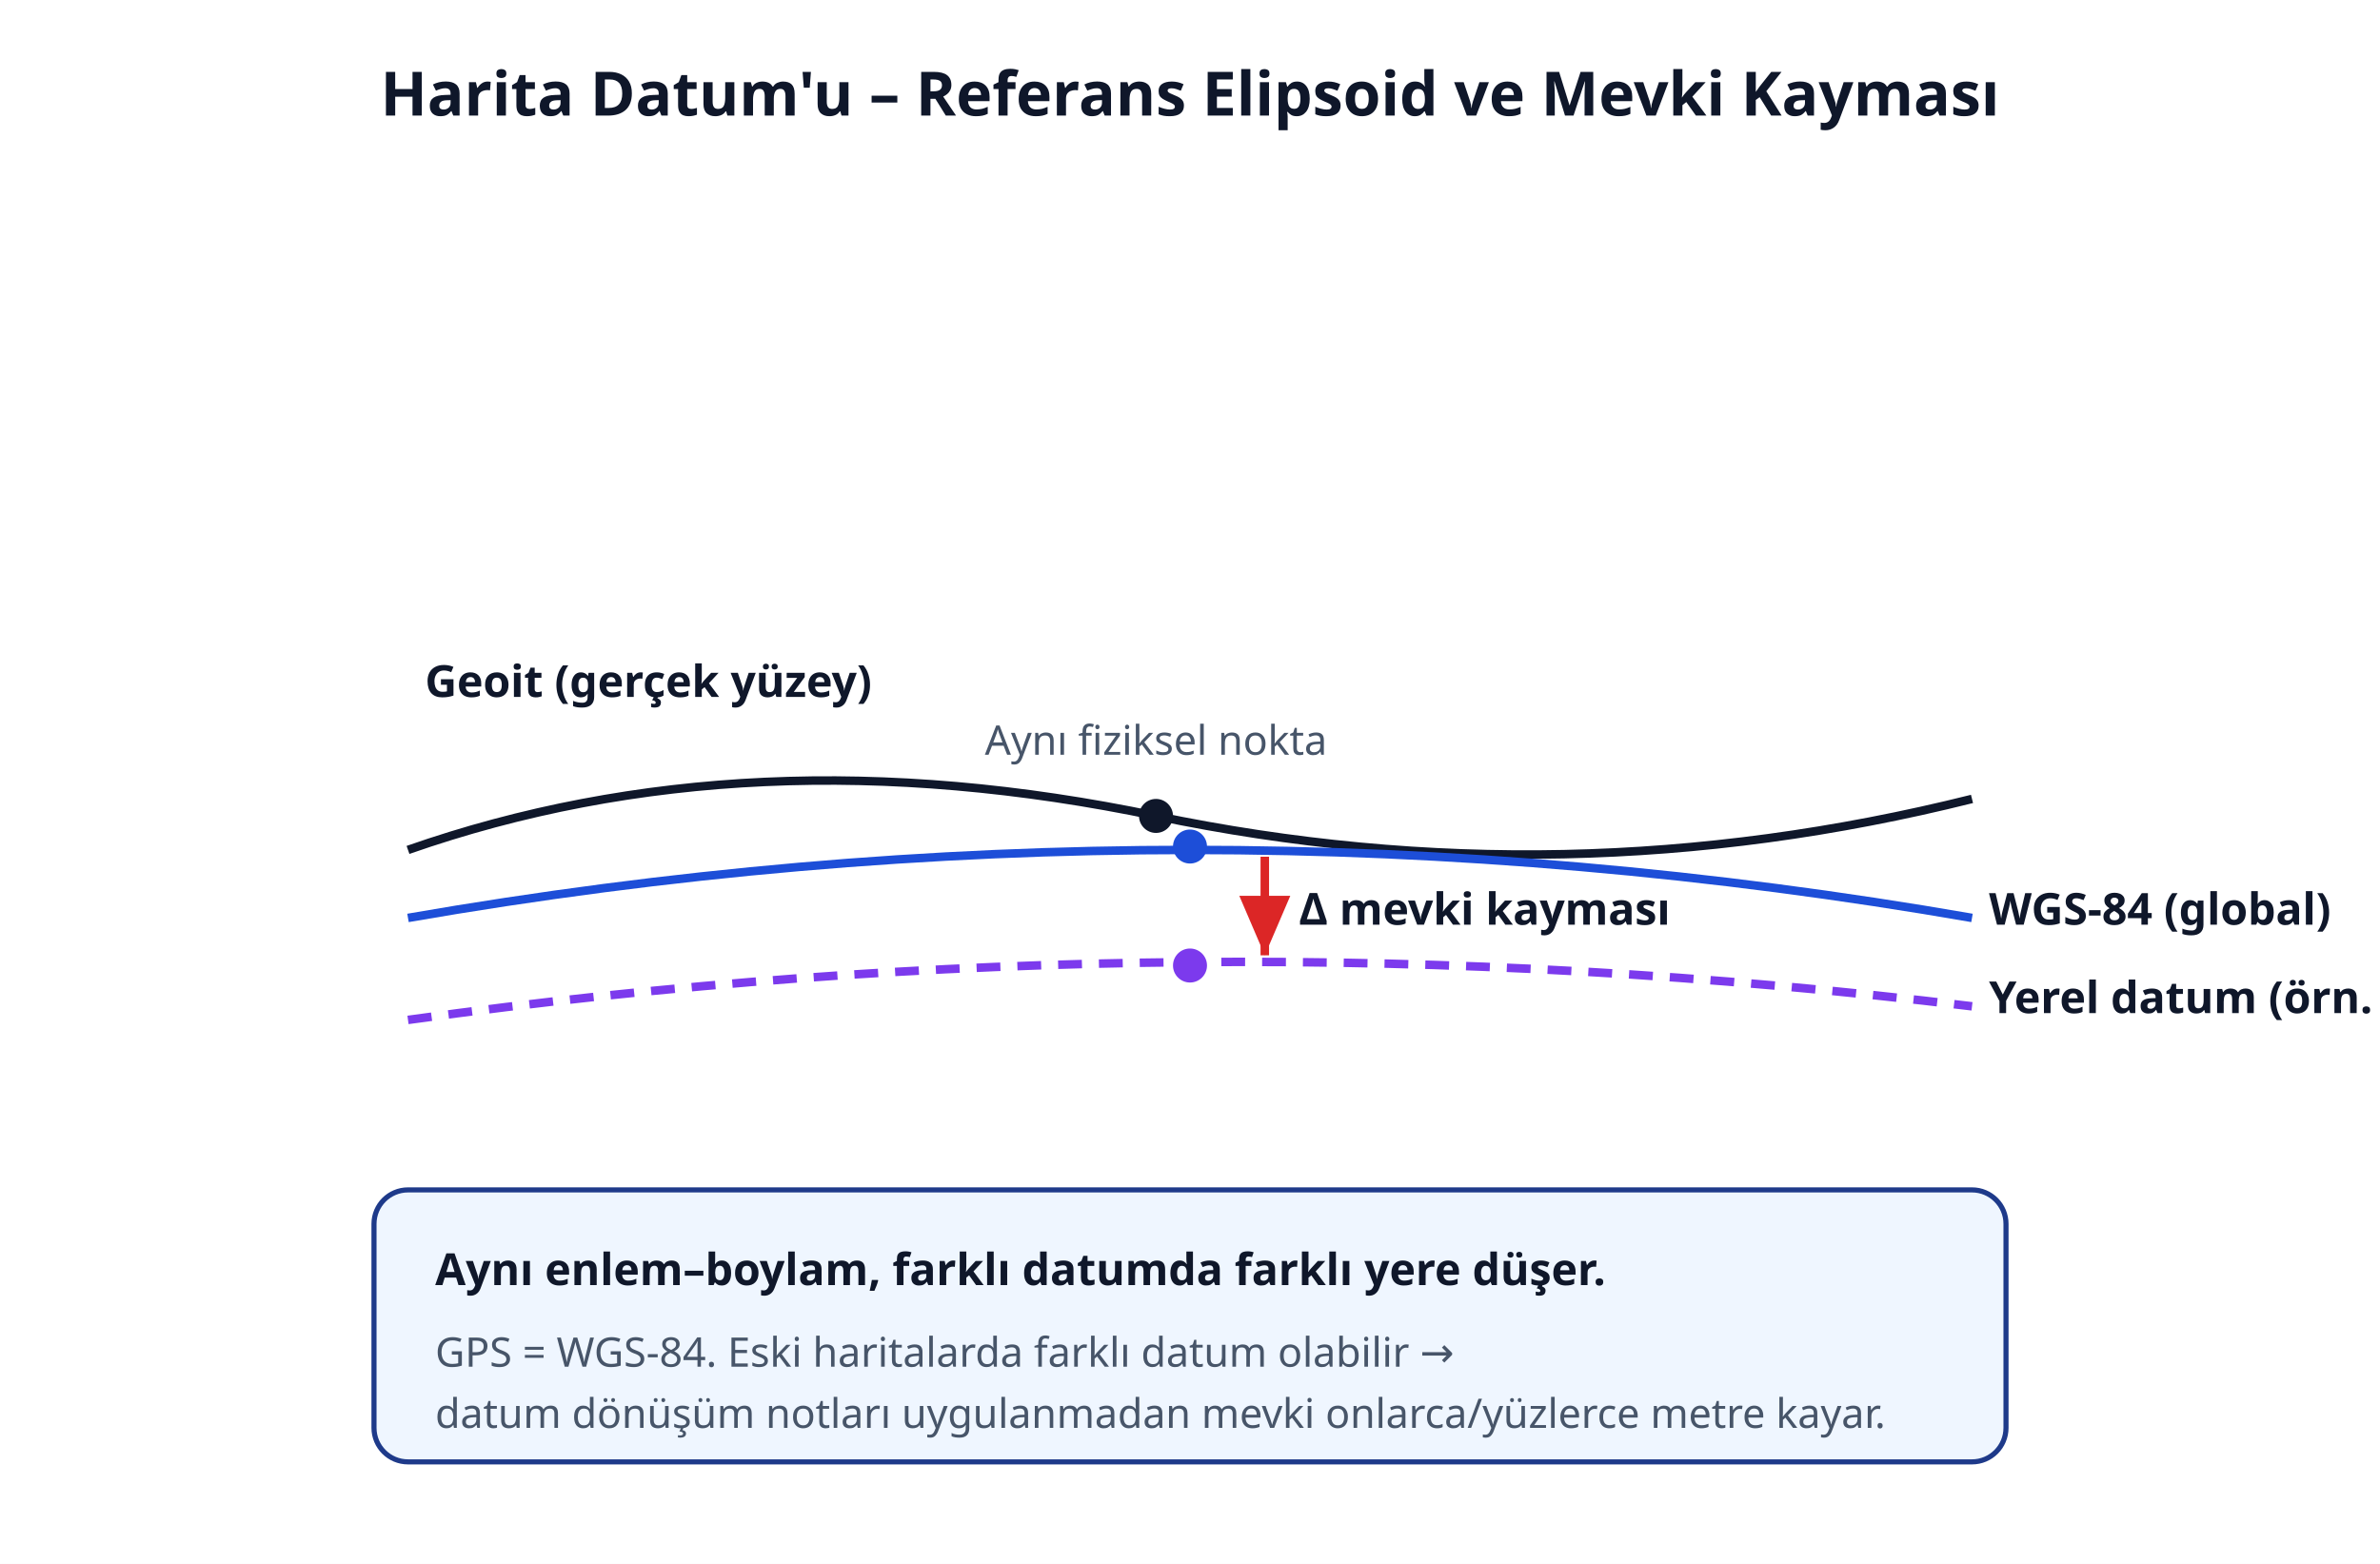
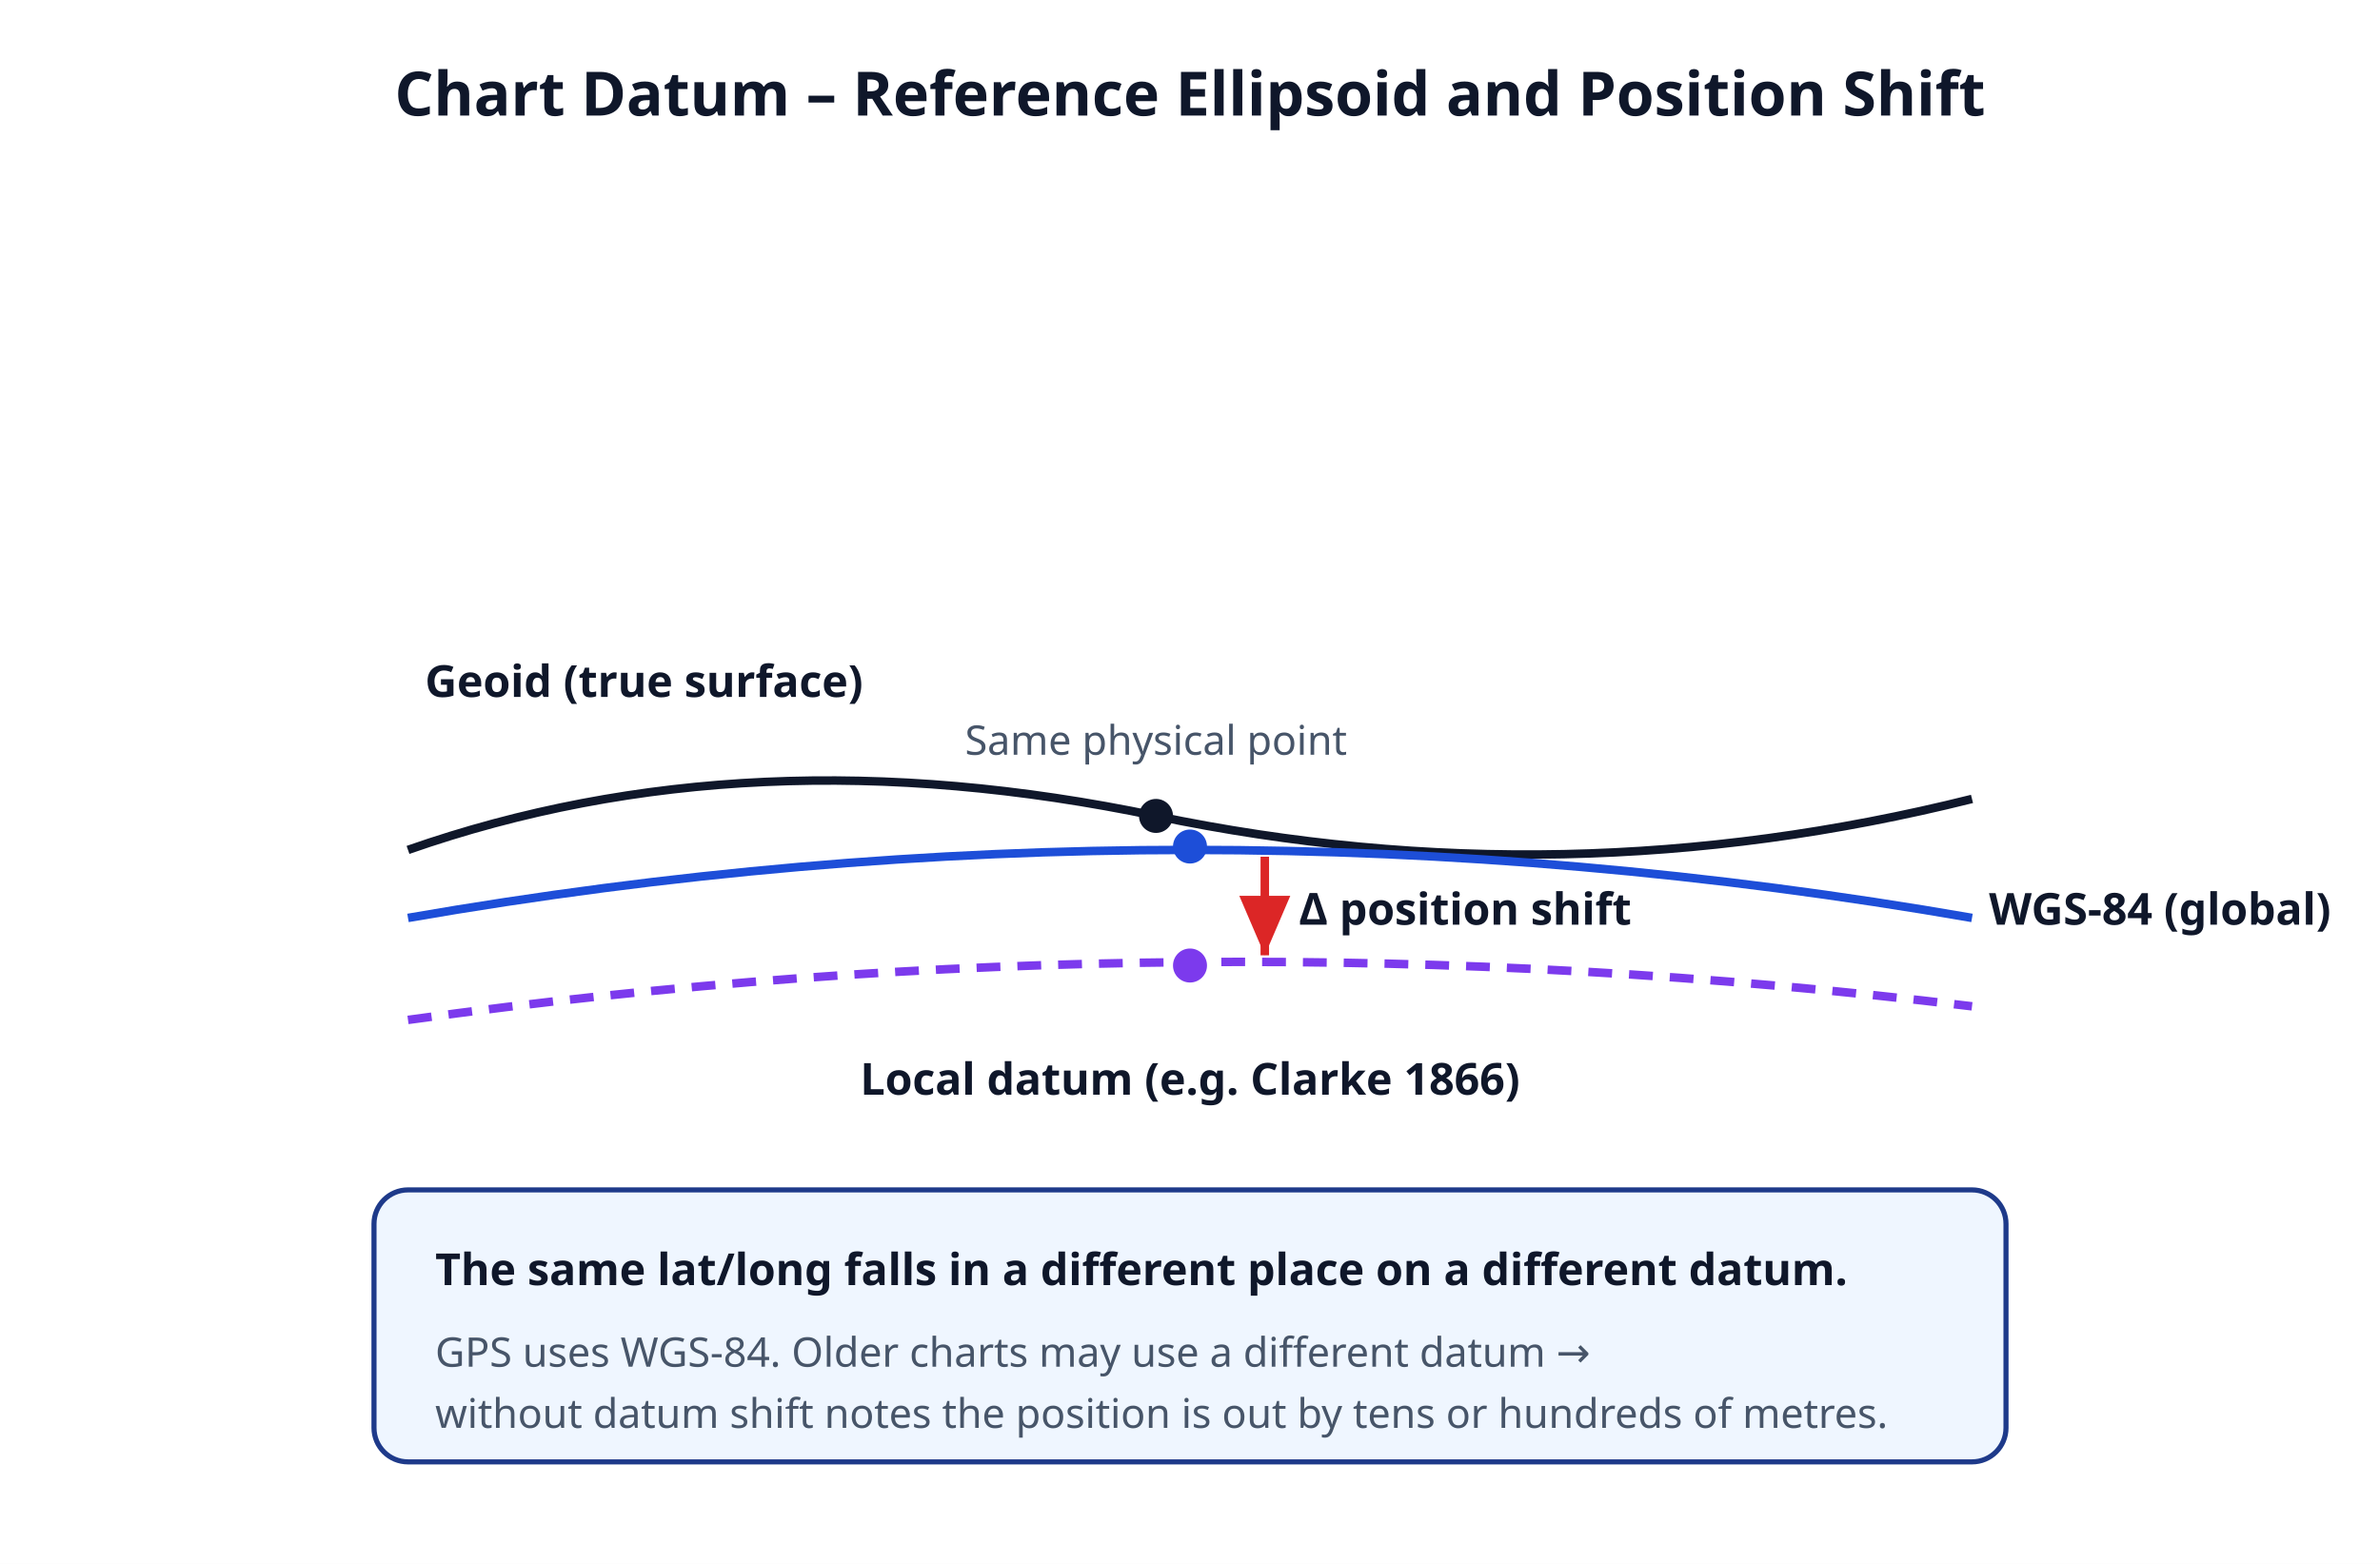
<svg xmlns="http://www.w3.org/2000/svg" viewBox="0 0 700 460">
  <defs>
    <style>
      .lbl{font:13px sans-serif;fill:#0f172a;font-weight:600}
      .ttl{font:18px sans-serif;fill:#0f172a;font-weight:700}
      .sub{font:12px sans-serif;fill:#475569}
    </style>
    <marker id="shift" markerWidth="10" markerHeight="10" refX="7" refY="3" orient="auto">
      <path d="M0,0 L7,3 L0,6 Z" fill="#dc2626" />
    </marker>
  </defs>
  <rect width="700" height="460" fill="#ffffff" />
-   <text x="350" y="34" text-anchor="middle" class="ttl">Harita Datum'u – Referans Elipsoid ve Mevki Kayması</text>
+   <text x="350" y="34" text-anchor="middle" class="ttl">Chart Datum – Reference Ellipsoid and Position Shift</text>
  <path d="M 120 250 Q 220 215 340 240 T 580 235" fill="none" stroke="#0f172a" stroke-width="2.5" />
-   <text x="125" y="205" class="lbl">Geoit (gerçek yüzey)</text>
+   <text x="125" y="205" class="lbl">Geoid (true surface)</text>
  <path d="M 120 270 Q 350 230 580 270" fill="none" stroke="#1d4ed8" stroke-width="2.5" />
  <text x="585" y="272" class="lbl" fill="#1d4ed8">WGS-84 (global)</text>
  <path d="M 120 300 Q 350 268 580 296" fill="none" stroke="#7c3aed" stroke-width="2.5" stroke-dasharray="7,5" />
-   <text x="585" y="298" class="lbl" fill="#7c3aed">Yerel datum (örn. Clarke 1866)</text>
+   <text x="350" y="322" class="lbl" fill="#7c3aed" text-anchor="middle">Local datum (e.g. Clarke 1866)</text>
  <circle cx="340" cy="240" r="5" fill="#0f172a" />
-   <text x="340" y="222" class="sub" text-anchor="middle">Aynı fiziksel nokta</text>
+   <text x="340" y="222" class="sub" text-anchor="middle">Same physical point</text>
  <circle cx="350" cy="249" r="5" fill="#1d4ed8" />
  <circle cx="350" cy="284" r="5" fill="#7c3aed" />
  <line x1="372" y1="252" x2="372" y2="281" stroke="#dc2626" stroke-width="2.5" marker-end="url(#shift)" />
-   <text x="382" y="272" class="lbl" fill="#dc2626">Δ mevki kayması</text>
+   <text x="382" y="272" class="lbl" fill="#dc2626">Δ position shift</text>
  <g transform="translate(110 350)">
    <rect x="0" y="0" width="480" height="80" rx="10" fill="#eff6ff" stroke="#1e3a8a" stroke-width="1.5" />
-     <text x="18" y="28" class="lbl">Aynı enlem–boylam, farklı datumda farklı yere düşer.</text>
-     <text x="18" y="52" class="sub">GPS = WGS-84. Eski haritalarda farklı datum olabilir →</text>
-     <text x="18" y="70" class="sub">datum dönüşüm notları uygulanmadan mevki onlarca/yüzlerce metre kayar.</text>
+     <text x="18" y="28" class="lbl">The same lat/long falls in a different place on a different datum.</text>
+     <text x="18" y="52" class="sub">GPS uses WGS-84. Older charts may use a different datum →</text>
+     <text x="18" y="70" class="sub">without datum shift notes the position is out by tens or hundreds of metres.</text>
  </g>
</svg>
